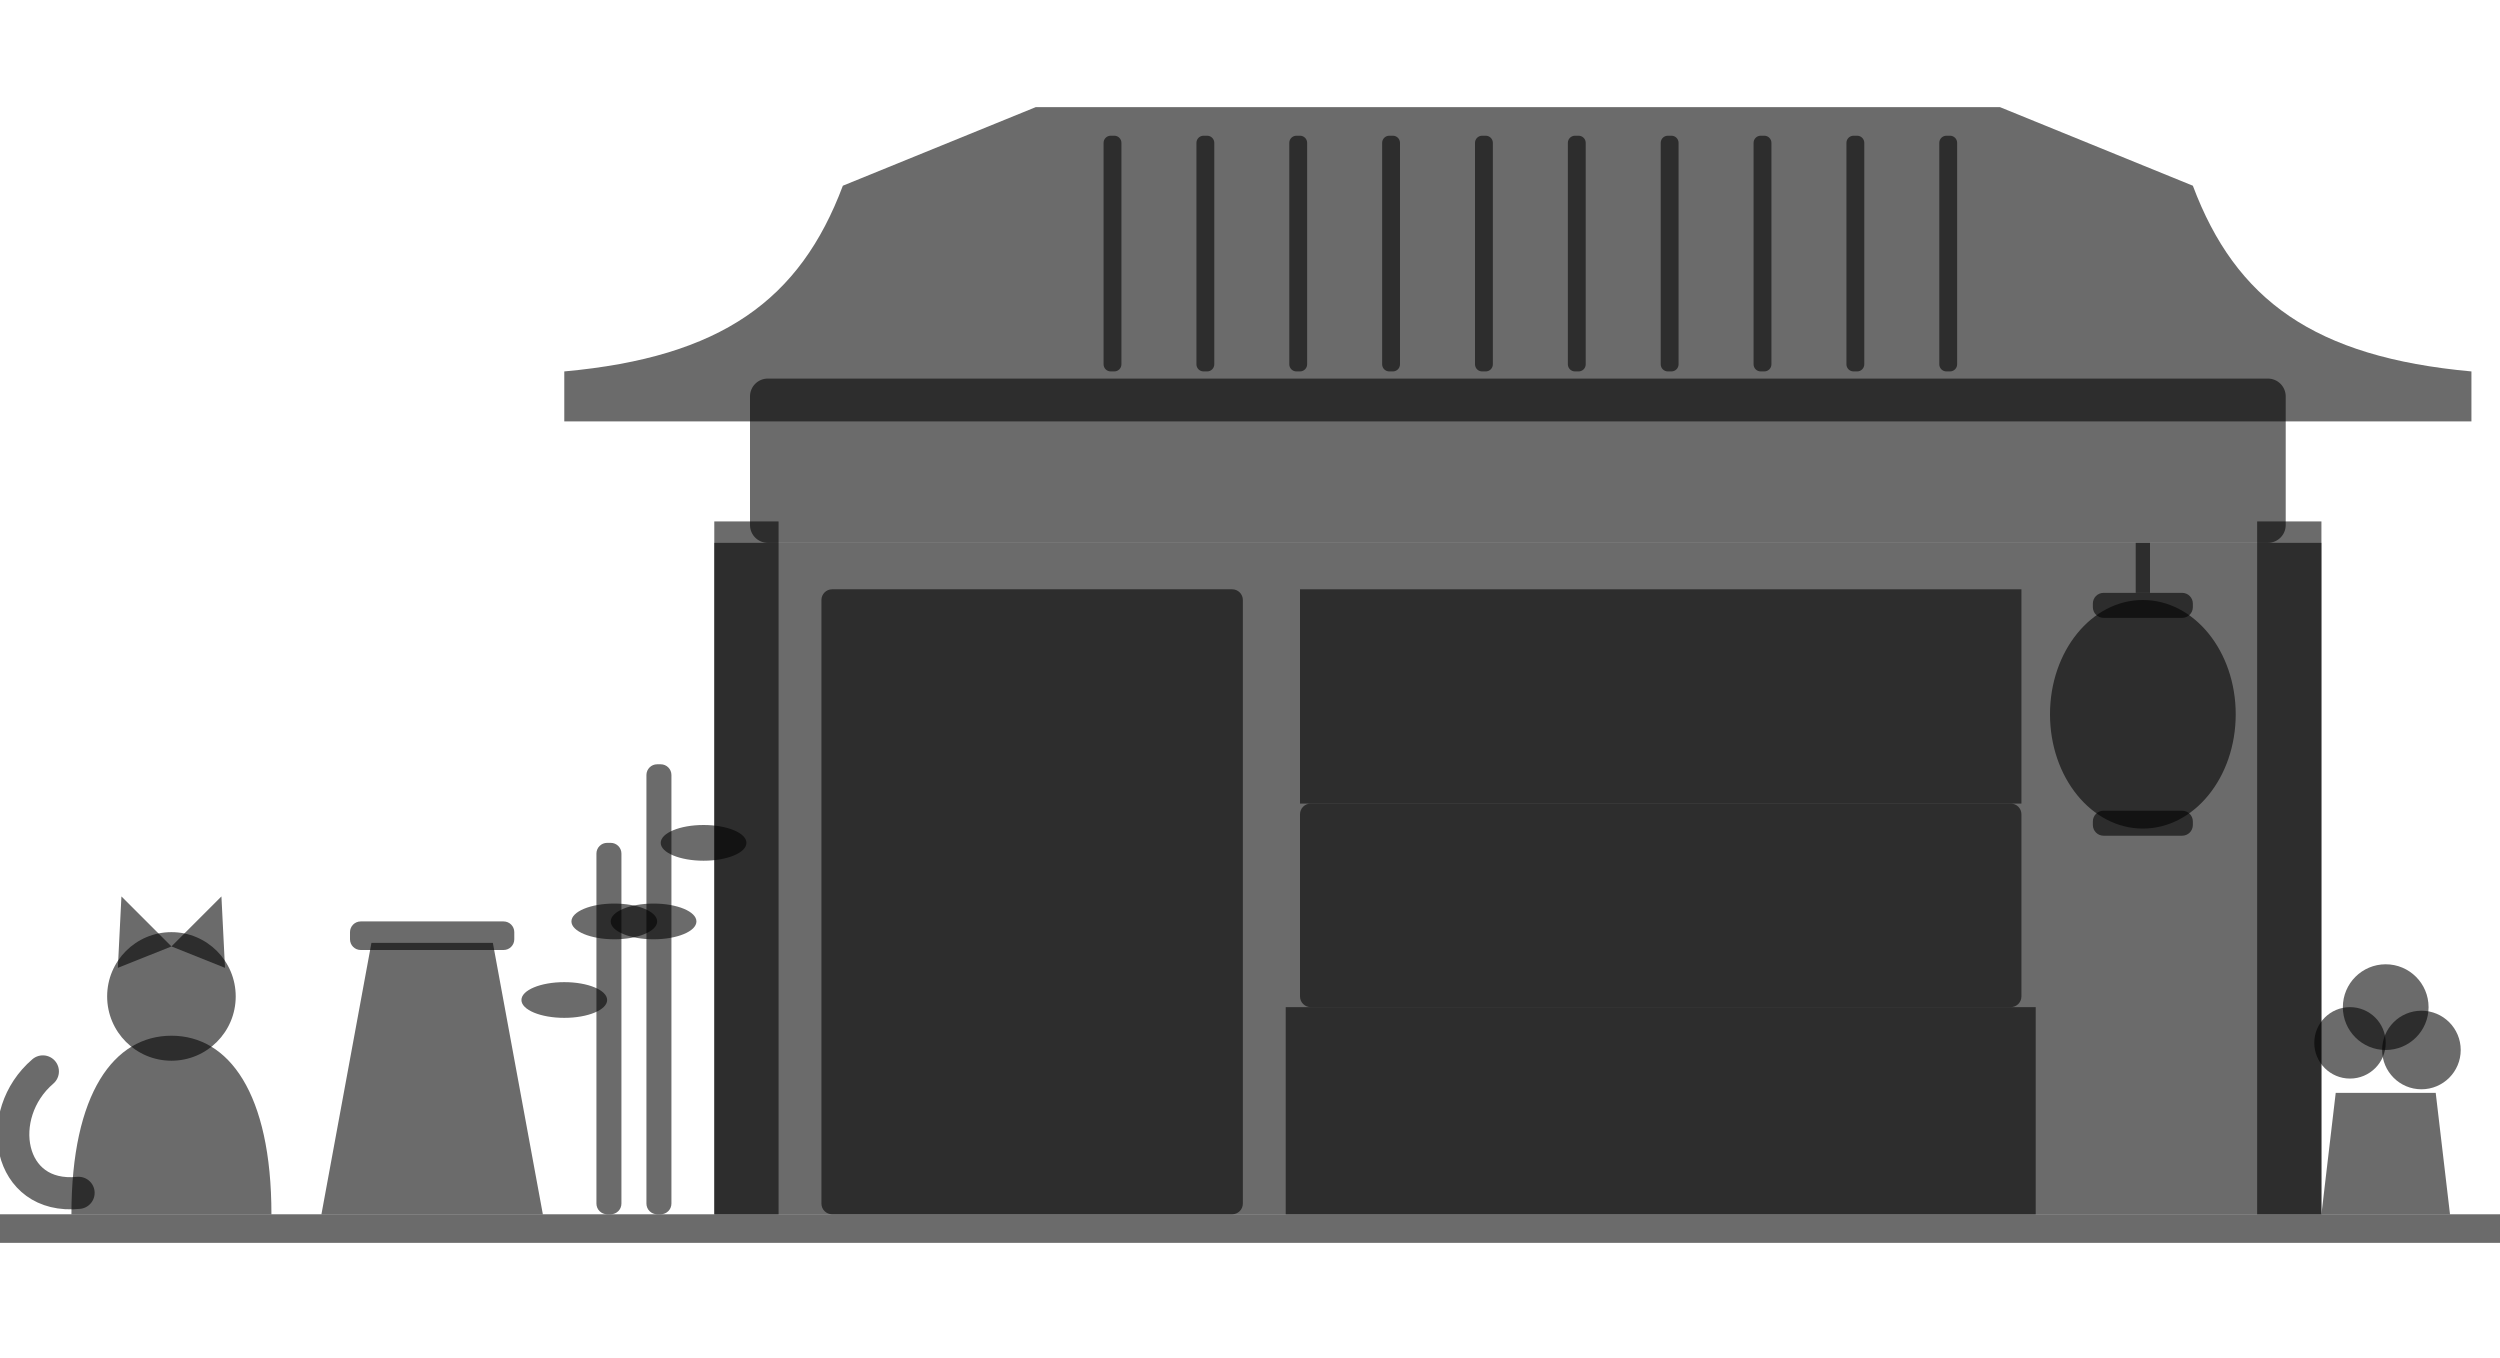
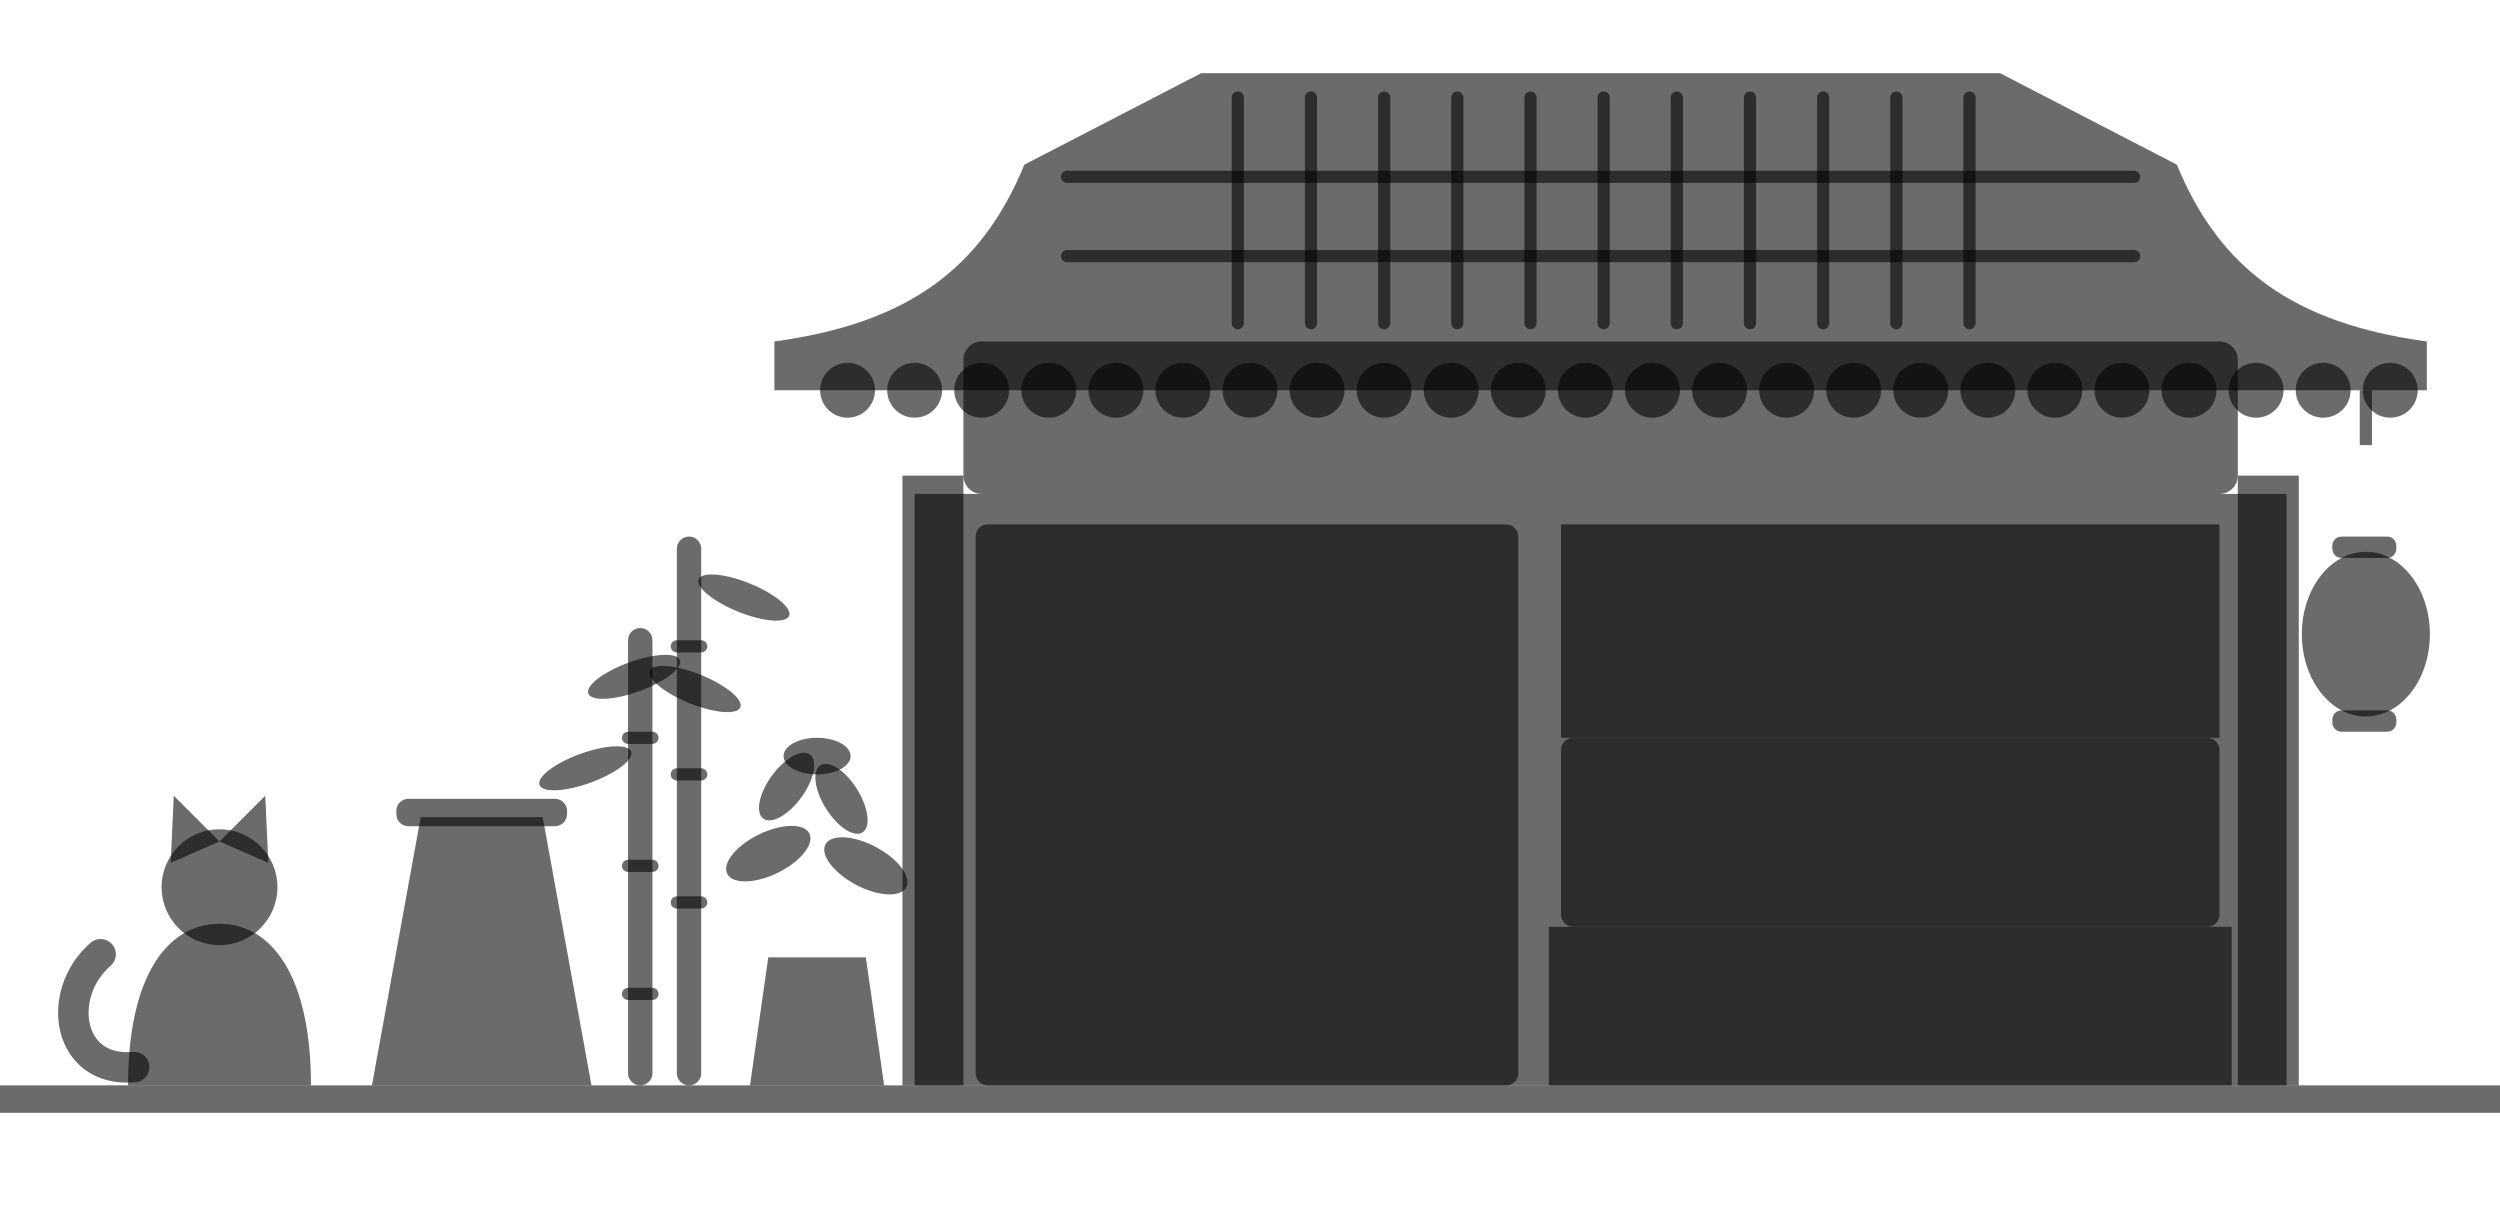
- <svg xmlns="http://www.w3.org/2000/svg" viewBox="0 0 700 380" width="700" height="380" fill="#000">
-   <g transform="translate(700,0) scale(-1,1)">
+ <svg xmlns="http://www.w3.org/2000/svg" viewBox="0 0 820 400" width="820" height="400" fill="#000">
+   <g transform="translate(820,0) scale(-1,1)">
    <g fill-opacity="0.58" stroke-opacity="0.58">
-       <path d="M8,104 C52,100 74,84 86,52 L140,30 L410,30 L464,52 C476,84 498,100 542,104 L542,118 L8,118 Z" />
-       <rect x="152" y="38" width="5" height="66" rx="2" />
-       <rect x="178" y="38" width="5" height="66" rx="2" />
-       <rect x="204" y="38" width="5" height="66" rx="2" />
-       <rect x="230" y="38" width="5" height="66" rx="2" />
-       <rect x="256" y="38" width="5" height="66" rx="2" />
-       <rect x="282" y="38" width="5" height="66" rx="2" />
-       <rect x="308" y="38" width="5" height="66" rx="2" />
-       <rect x="334" y="38" width="5" height="66" rx="2" />
-       <rect x="360" y="38" width="5" height="66" rx="2" />
-       <rect x="386" y="38" width="5" height="66" rx="2" />
-       <rect x="60" y="106" width="430" height="46" rx="5" />
-       <path d="M50,152 L500,152 L500,340 L50,340 Z" />
-       <rect x="50" y="146" width="18" height="194" />
-       <rect x="482" y="146" width="18" height="194" />
-       <rect x="98" y="152" width="4" height="14" />
-       <ellipse cx="100" cy="200" rx="26" ry="32" />
-       <rect x="86" y="166" width="28" height="7" rx="3" />
-       <rect x="86" y="227" width="28" height="7" rx="3" />
-       <rect x="134" y="165" width="202" height="60" />
-       <rect x="134" y="225" width="202" height="57" rx="3" />
-       <rect x="130" y="282" width="210" height="58" />
-       <rect x="352" y="165" width="118" height="175" rx="3" />
-       <path d="M14,340 L18,306 L46,306 L50,340 Z" />
-       <circle cx="22" cy="294" r="11" />
-       <circle cx="42" cy="292" r="10" />
-       <circle cx="32" cy="282" r="12" />
-       <rect x="512" y="214" width="7" height="126" rx="3" />
-       <ellipse cx="503" cy="236" rx="12" ry="5" />
-       <ellipse cx="528" cy="258" rx="12" ry="5" />
-       <rect x="526" y="236" width="7" height="104" rx="3" />
-       <ellipse cx="517" cy="258" rx="12" ry="5" />
-       <ellipse cx="542" cy="280" rx="12" ry="5" />
-       <path d="M548,340 L562,264 L596,264 L610,340 Z" />
-       <rect x="556" y="258" width="46" height="8" rx="3" />
-       <rect x="0" y="340" width="700" height="8" />
-       <path d="M624,340 C624,306 636,290 652,290 C668,290 680,306 680,340 Z" />
-       <circle cx="652" cy="279" r="18" />
-       <path d="M637,271 L638,251 L652,265 Z" />
-       <path d="M667,271 L666,251 L652,265 Z" />
-       <path d="M678,334 C698,336 702,312 688,300" fill="none" stroke="#000" stroke-width="9" stroke-linecap="round" />
+       <path d="M24,112 C68,106 92,88 106,54 L164,24 L426,24 L484,54 C498,88 522,106 566,112 L566,128 L24,128 Z" />
+       <rect x="118" y="56" width="354" height="4" rx="2" />
+       <rect x="118" y="82" width="354" height="4" rx="2" />
+       <rect x="172" y="30" width="4" height="78" rx="2" />
+       <rect x="196" y="30" width="4" height="78" rx="2" />
+       <rect x="220" y="30" width="4" height="78" rx="2" />
+       <rect x="244" y="30" width="4" height="78" rx="2" />
+       <rect x="268" y="30" width="4" height="78" rx="2" />
+       <rect x="292" y="30" width="4" height="78" rx="2" />
+       <rect x="316" y="30" width="4" height="78" rx="2" />
+       <rect x="340" y="30" width="4" height="78" rx="2" />
+       <rect x="364" y="30" width="4" height="78" rx="2" />
+       <rect x="388" y="30" width="4" height="78" rx="2" />
+       <rect x="412" y="30" width="4" height="78" rx="2" />
+       <circle cx="36" cy="128" r="9" />
+       <circle cx="58" cy="128" r="9" />
+       <circle cx="80" cy="128" r="9" />
+       <circle cx="102" cy="128" r="9" />
+       <circle cx="124" cy="128" r="9" />
+       <circle cx="146" cy="128" r="9" />
+       <circle cx="168" cy="128" r="9" />
+       <circle cx="190" cy="128" r="9" />
+       <circle cx="212" cy="128" r="9" />
+       <circle cx="234" cy="128" r="9" />
+       <circle cx="256" cy="128" r="9" />
+       <circle cx="278" cy="128" r="9" />
+       <circle cx="300" cy="128" r="9" />
+       <circle cx="322" cy="128" r="9" />
+       <circle cx="344" cy="128" r="9" />
+       <circle cx="366" cy="128" r="9" />
+       <circle cx="388" cy="128" r="9" />
+       <circle cx="410" cy="128" r="9" />
+       <circle cx="432" cy="128" r="9" />
+       <circle cx="454" cy="128" r="9" />
+       <circle cx="476" cy="128" r="9" />
+       <circle cx="498" cy="128" r="9" />
+       <circle cx="520" cy="128" r="9" />
+       <circle cx="542" cy="128" r="9" />
+       <rect x="86" y="112" width="418" height="50" rx="6" />
+       <rect x="70" y="162" width="450" height="194" />
+       <rect x="66" y="156" width="20" height="200" />
+       <rect x="504" y="156" width="20" height="200" />
+       <rect x="42" y="128" width="4" height="18" />
+       <ellipse cx="44" cy="208" rx="21" ry="27" />
+       <rect x="34" y="176" width="21" height="7" rx="3" />
+       <rect x="34" y="233" width="21" height="7" rx="3" />
+       <rect x="92" y="172" width="216" height="70" />
+       <rect x="92" y="242" width="216" height="62" rx="4" />
+       <rect x="88" y="304" width="224" height="52" />
+       <rect x="322" y="172" width="178" height="184" rx="4" />
+       <path d="M530,356 L536,314 L568,314 L574,356 Z" />
+       <ellipse cx="536" cy="284" rx="15" ry="7" transform="rotate(-28 536 284)" />
+       <ellipse cx="568" cy="280" rx="15" ry="7" transform="rotate(26 568 280)" />
+       <ellipse cx="544" cy="262" rx="13" ry="6" transform="rotate(-58 544 262)" />
+       <ellipse cx="562" cy="258" rx="13" ry="6" transform="rotate(54 562 258)" />
+       <ellipse cx="552" cy="248" rx="11" ry="6" transform="rotate(0 552 248)" />
+       <rect x="590" y="176" width="8" height="180" rx="4" />
+       <rect x="588" y="210" width="12" height="4" rx="2" />
+       <rect x="588" y="252" width="12" height="4" rx="2" />
+       <rect x="588" y="294" width="12" height="4" rx="2" />
+       <ellipse cx="576" cy="196" rx="16" ry="5" transform="rotate(-22 576 196)" />
+       <ellipse cx="612" cy="222" rx="16" ry="5" transform="rotate(20 612 222)" />
+       <rect x="606" y="206" width="8" height="150" rx="4" />
+       <rect x="604" y="240" width="12" height="4" rx="2" />
+       <rect x="604" y="282" width="12" height="4" rx="2" />
+       <rect x="604" y="324" width="12" height="4" rx="2" />
+       <ellipse cx="592" cy="226" rx="16" ry="5" transform="rotate(-22 592 226)" />
+       <ellipse cx="628" cy="252" rx="16" ry="5" transform="rotate(20 628 252)" />
+       <path d="M626,356 L642,268 L682,268 L698,356 Z" />
+       <rect x="634" y="262" width="56" height="9" rx="4" />
+       <rect x="0" y="356" width="820" height="9" />
+       <path d="M718,356 C718,320 731,303 748,303 C765,303 778,320 778,356 Z" />
+       <circle cx="748" cy="291" r="19" />
+       <path d="M732,283 L733,261 L748,276 Z" />
+       <path d="M764,283 L763,261 L748,276 Z" />
+       <path d="M776,350 C798,352 802,326 787,313" fill="none" stroke="#000" stroke-width="10" stroke-linecap="round" />
    </g>
  </g>
</svg>
